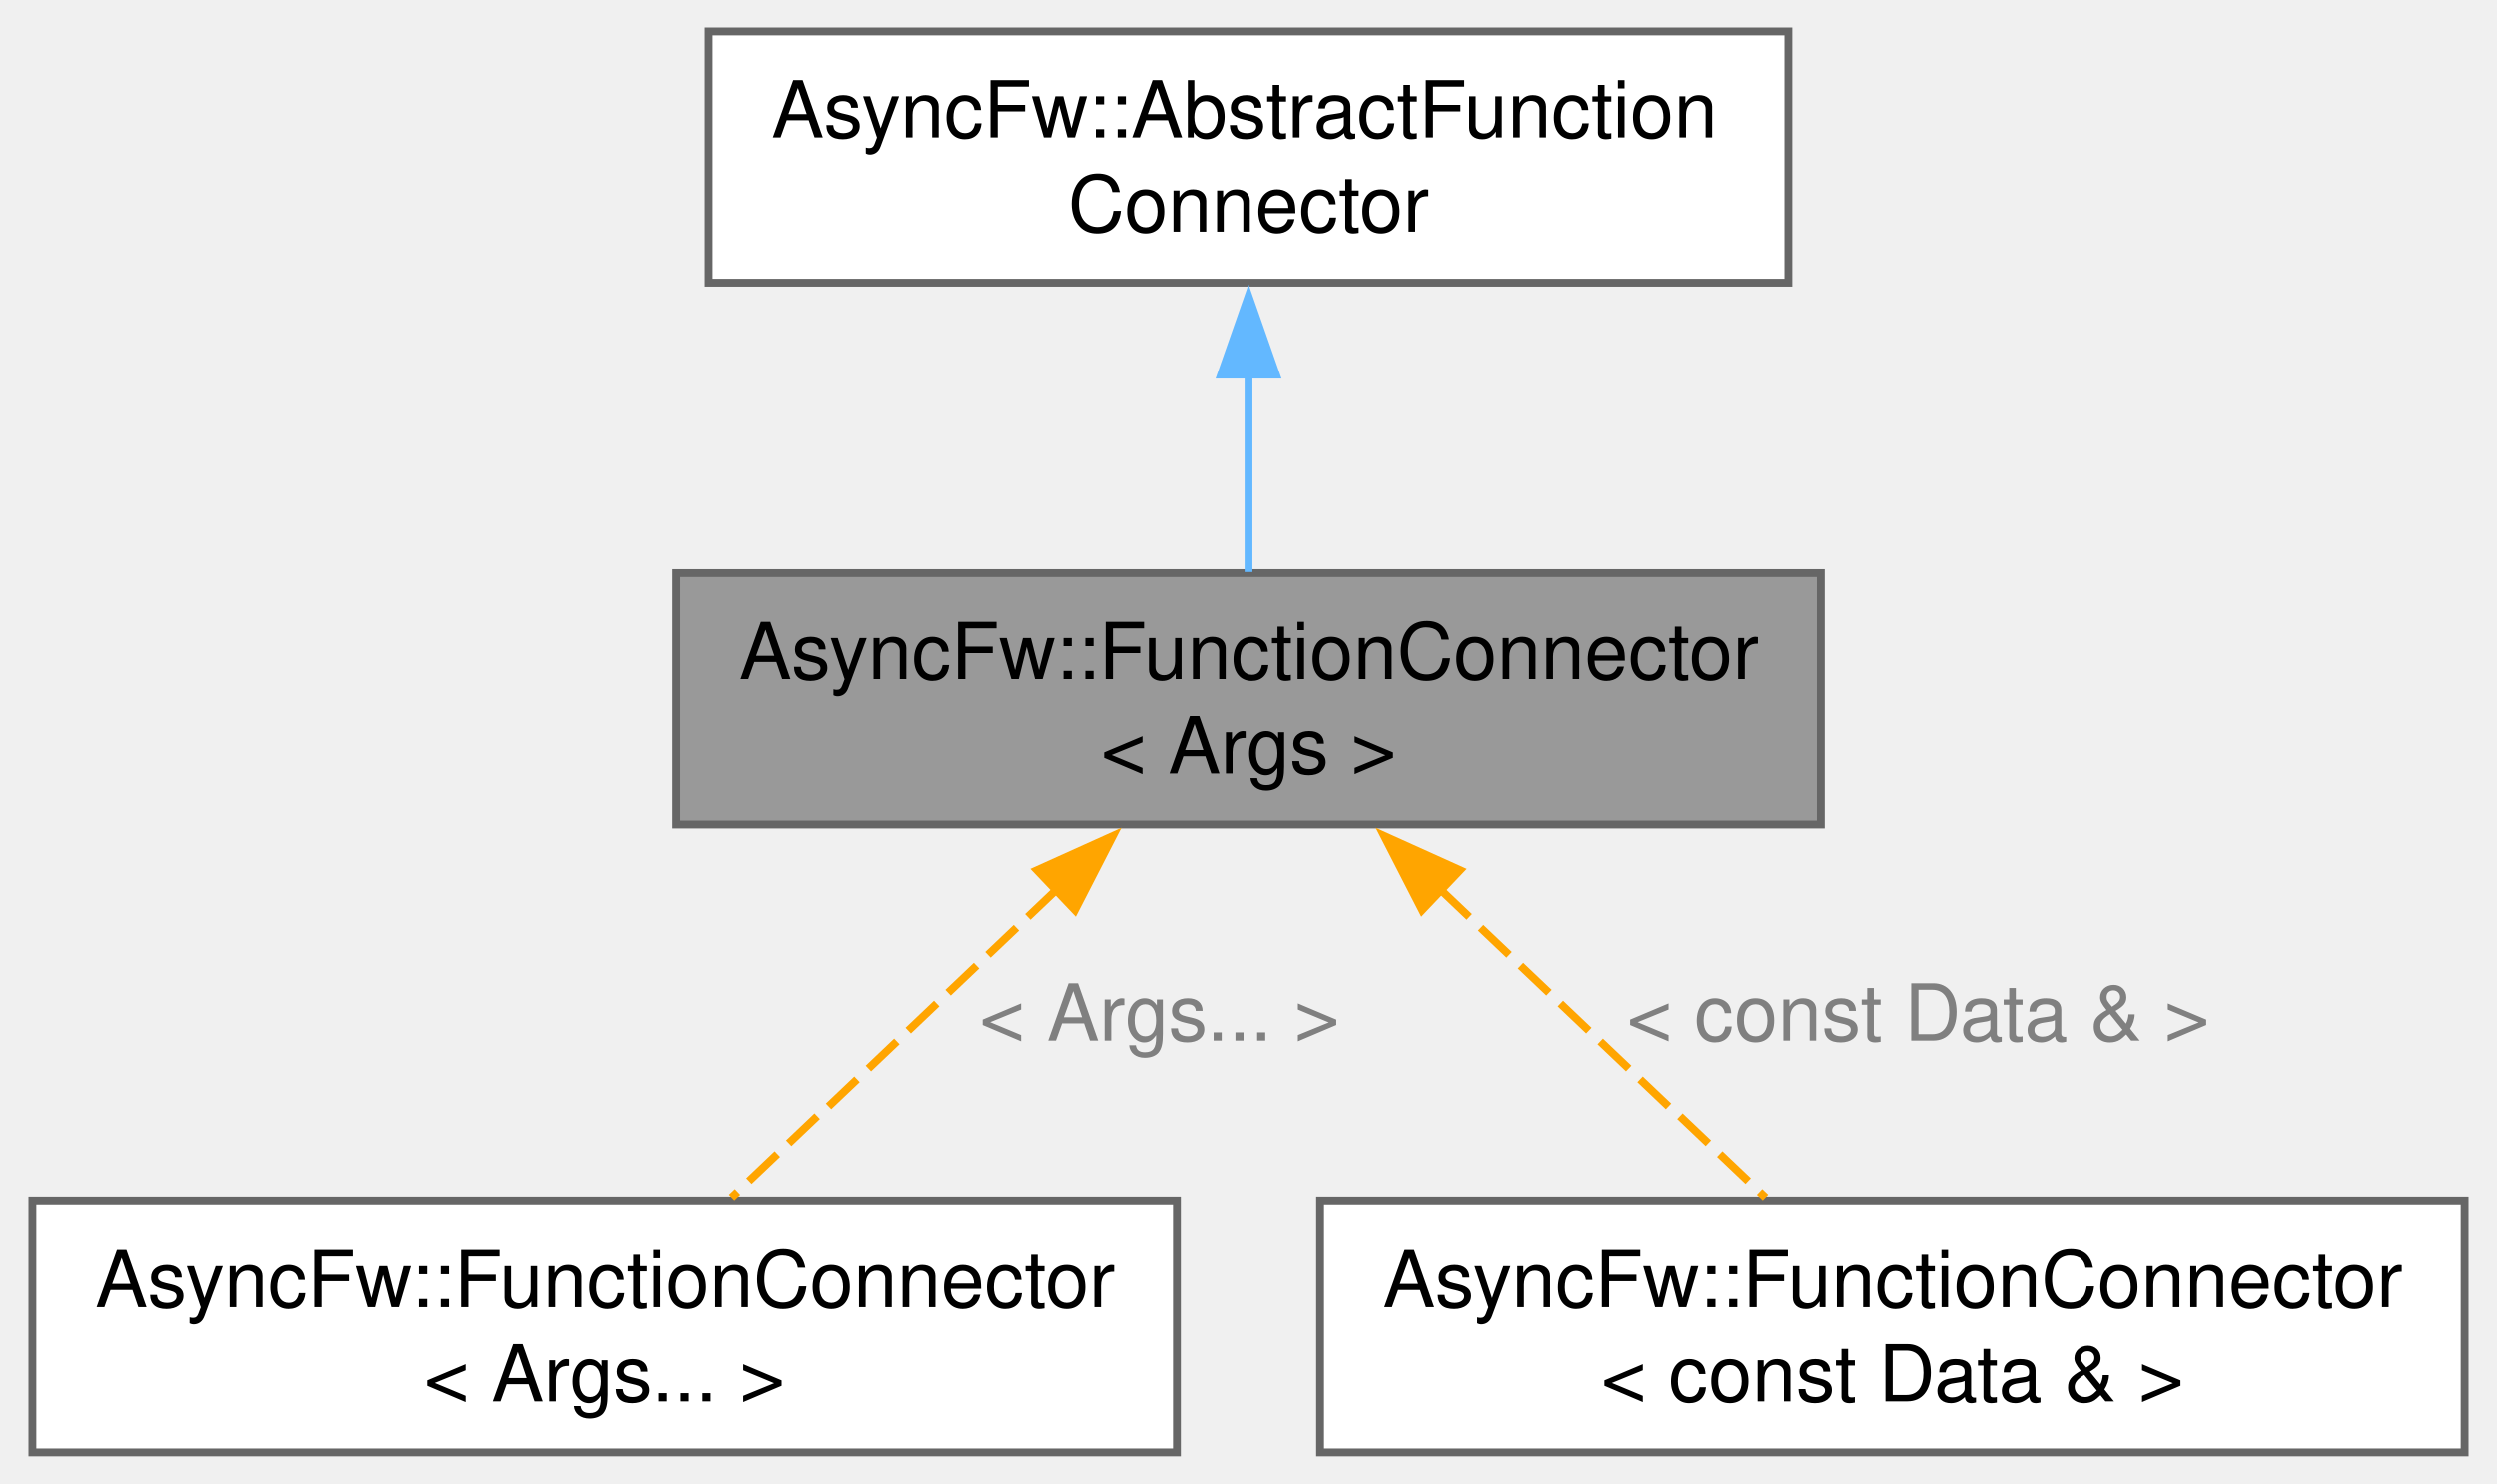
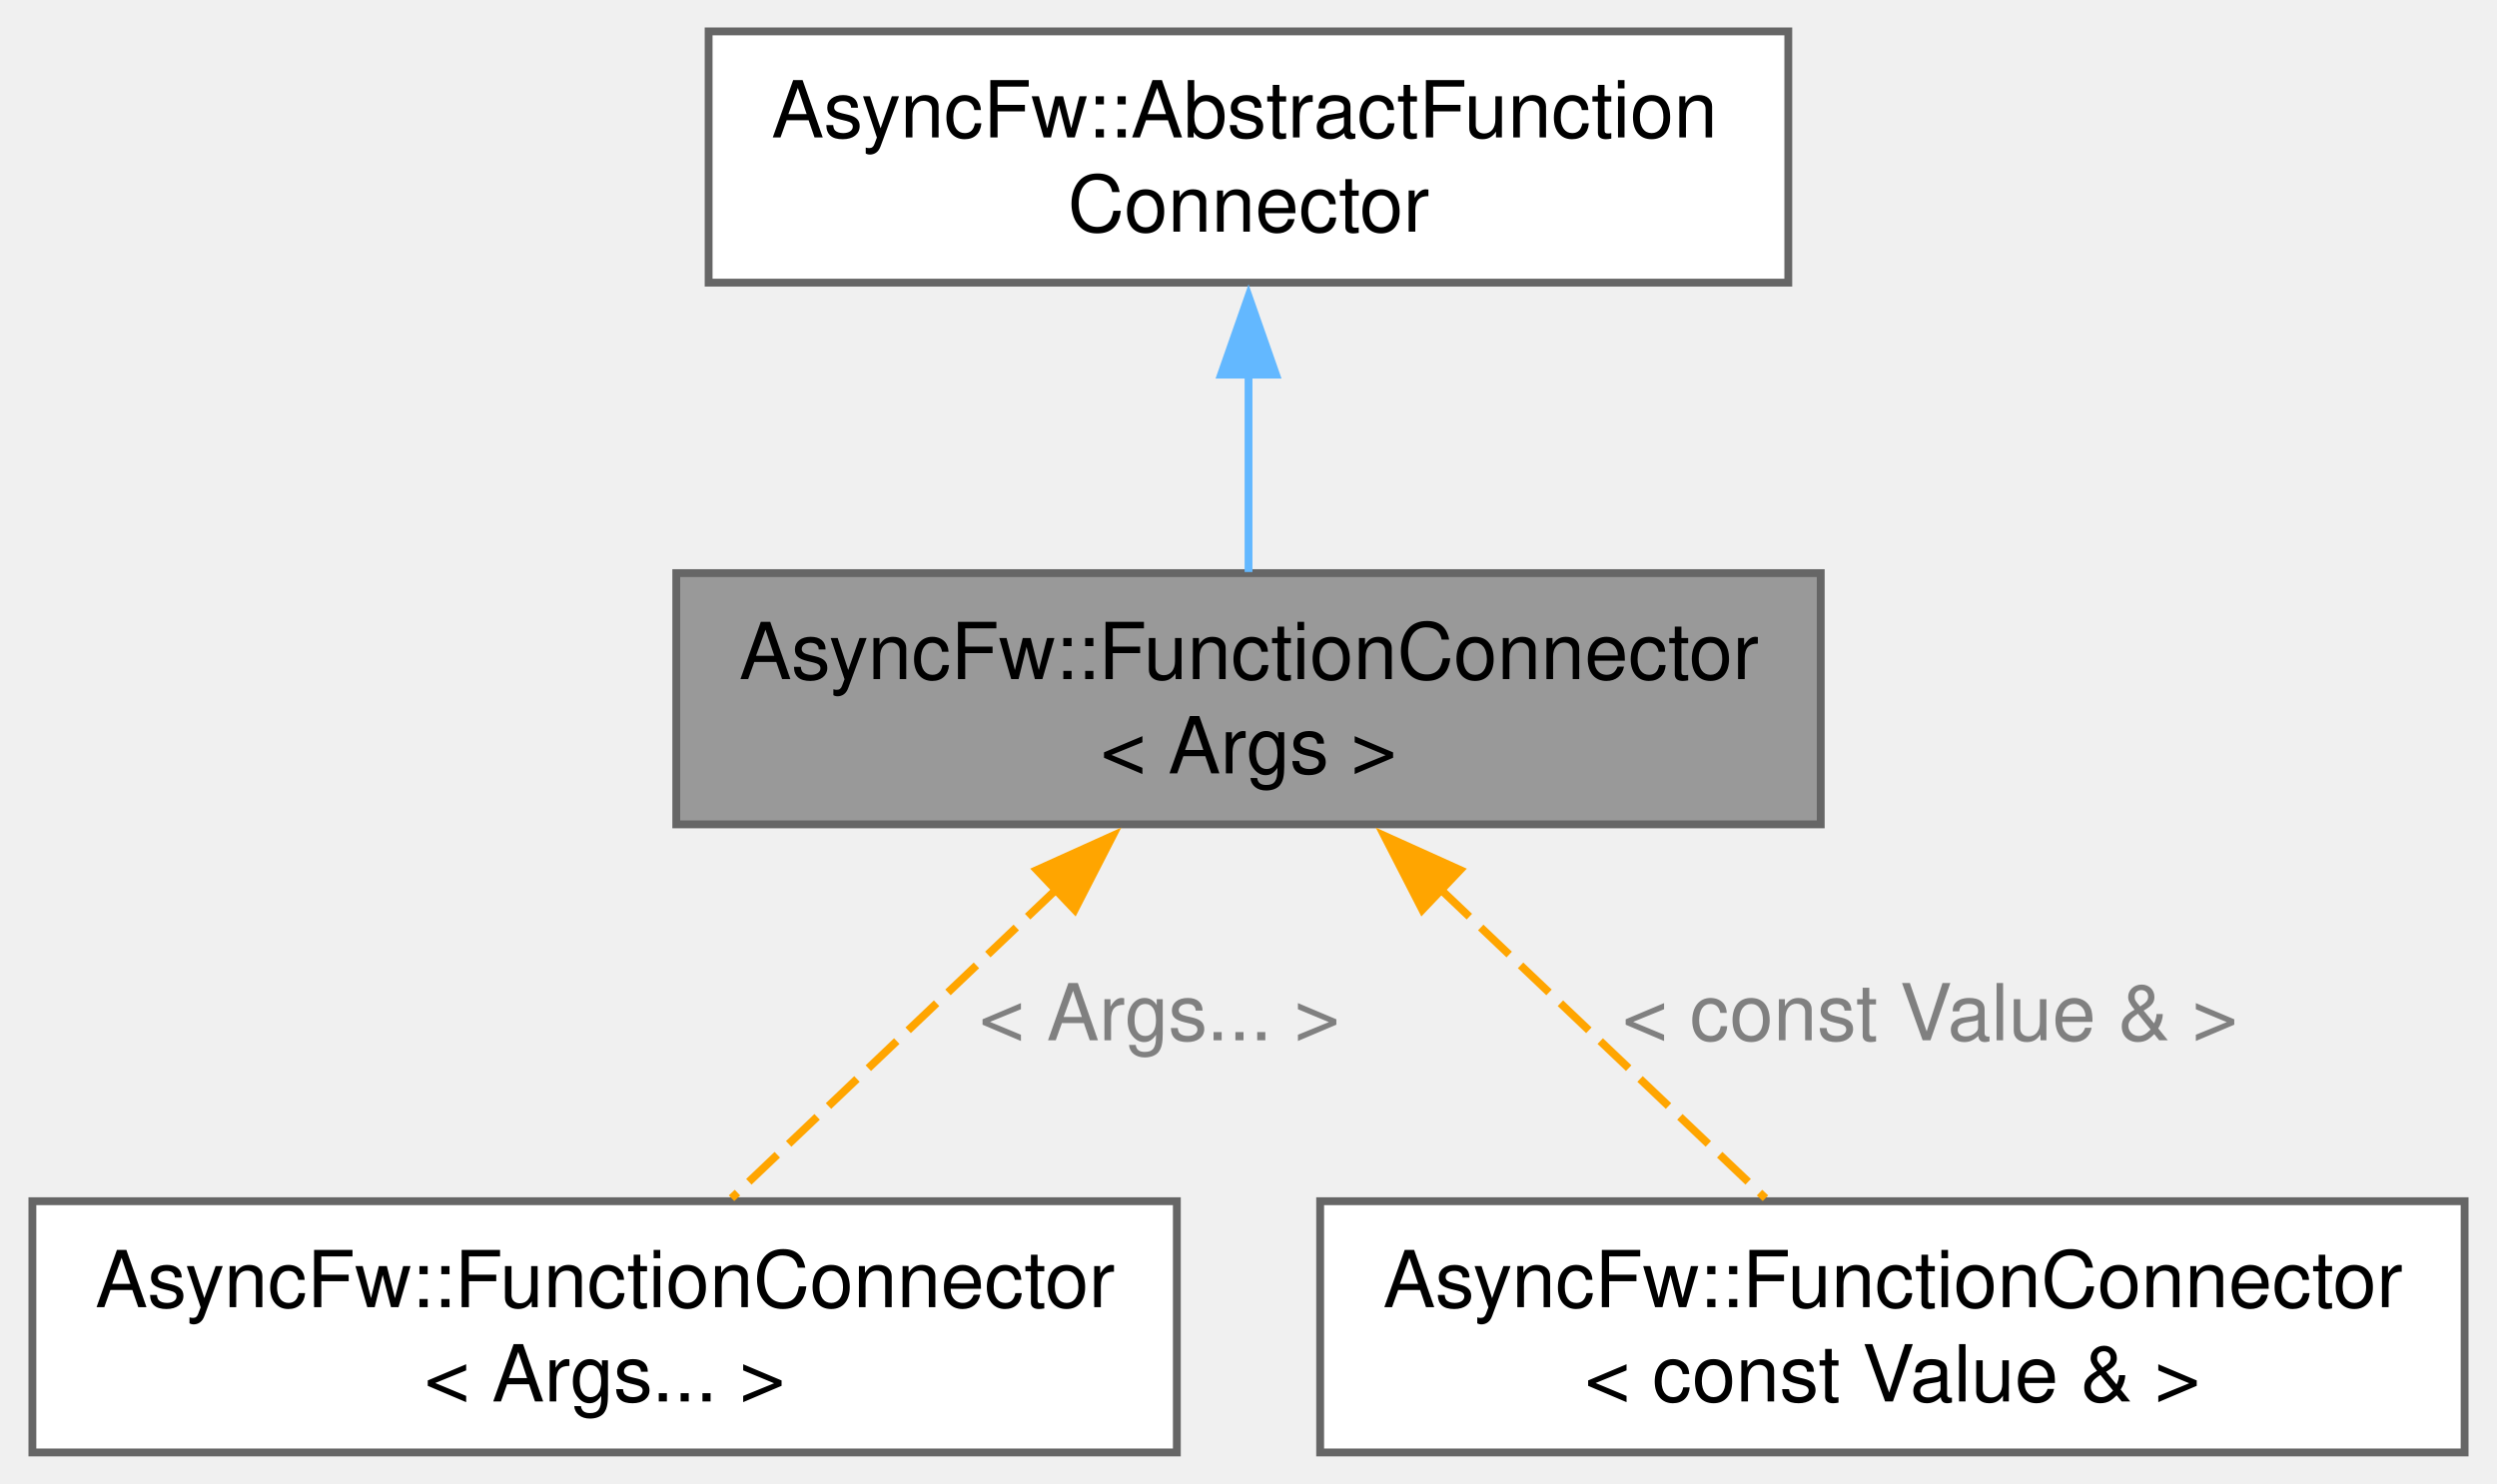
<svg xmlns="http://www.w3.org/2000/svg" xmlns:xlink="http://www.w3.org/1999/xlink" width="318pt" height="189pt" viewBox="0.00 0.00 317.75 189.00">
  <g id="graph0" class="graph" transform="scale(1 1) rotate(0) translate(4 185)">
    <g id="Node000001" class="node">
      <g id="a_Node000001">
        <a xlink:title="Обеспечивает соединение отправитель -&gt; получатели. Получатели могут быть вызваны в своих потоках (по ...">
          <polygon fill="#999999" stroke="#666666" points="227.75,-112 82,-112 82,-80 227.75,-80 227.75,-112" />
          <text text-anchor="start" x="90" y="-98.5" font-family="Helvetica,sans-Serif" font-size="10.00">AsyncFw::FunctionConnector</text>
          <text text-anchor="middle" x="154.88" y="-86.5" font-family="Helvetica,sans-Serif" font-size="10.00">&lt; Args &gt;</text>
        </a>
      </g>
    </g>
    <g id="Node000003" class="node">
      <g id="a_Node000003">
        <a xlink:href="classAsyncFw_1_1FunctionConnector.html" target="_top" xlink:title=" ">
          <polygon fill="white" stroke="#666666" points="145.75,-32 0,-32 0,0 145.75,0 145.75,-32" />
          <text text-anchor="start" x="8" y="-18.5" font-family="Helvetica,sans-Serif" font-size="10.00">AsyncFw::FunctionConnector</text>
          <text text-anchor="middle" x="72.88" y="-6.5" font-family="Helvetica,sans-Serif" font-size="10.00">&lt; Args... &gt;</text>
        </a>
      </g>
    </g>
    <g id="edge2_Node000001_Node000003" class="edge">
      <g id="a_edge2_Node000001_Node000003">
        <a xlink:title=" ">
          <path fill="none" stroke="orange" stroke-dasharray="5,2" d="M130.37,-71.69C117,-58.97 100.83,-43.59 89.04,-32.38" />
          <polygon fill="orange" stroke="orange" points="127.92,-74.19 137.58,-78.55 132.74,-69.12 127.92,-74.19" />
        </a>
      </g>
      <text text-anchor="middle" x="143.53" y="-52.5" font-family="Helvetica,sans-Serif" font-size="10.00" fill="grey"> &lt; Args... &gt;</text>
    </g>
    <g id="Node000004" class="node">
      <g id="a_Node000004">
        <a xlink:href="classAsyncFw_1_1FunctionConnector.html" target="_top" xlink:title=" ">
          <polygon fill="white" stroke="#666666" points="309.75,-32 164,-32 164,0 309.75,0 309.75,-32" />
          <text text-anchor="start" x="172" y="-18.5" font-family="Helvetica,sans-Serif" font-size="10.00">AsyncFw::FunctionConnector</text>
-           <text text-anchor="middle" x="236.88" y="-6.5" font-family="Helvetica,sans-Serif" font-size="10.00">&lt; const Data &amp; &gt;</text>
+           <text text-anchor="middle" x="236.88" y="-6.5" font-family="Helvetica,sans-Serif" font-size="10.00">&lt; const Value &amp; &gt;</text>
        </a>
      </g>
    </g>
    <g id="edge3_Node000001_Node000004" class="edge">
      <g id="a_edge3_Node000001_Node000004">
        <a xlink:title=" ">
          <path fill="none" stroke="orange" stroke-dasharray="5,2" d="M179.38,-71.69C192.75,-58.97 208.92,-43.59 220.71,-32.38" />
          <polygon fill="orange" stroke="orange" points="177.01,-69.12 172.17,-78.55 181.83,-74.19 177.01,-69.12" />
        </a>
      </g>
-       <text text-anchor="middle" x="240.16" y="-52.5" font-family="Helvetica,sans-Serif" font-size="10.00" fill="grey"> &lt; const Data &amp; &gt;</text>
+       <text text-anchor="middle" x="241.66" y="-52.5" font-family="Helvetica,sans-Serif" font-size="10.00" fill="grey"> &lt; const Value &amp; &gt;</text>
    </g>
    <g id="Node000002" class="node">
      <g id="a_Node000002">
        <a xlink:href="classAsyncFw_1_1AbstractFunctionConnector.html" target="_top" xlink:title="The AbstractFunctionConnector class provides the base functionality for FunctionConnector.">
          <polygon fill="white" stroke="#666666" points="223.62,-181 86.12,-181 86.12,-149 223.62,-149 223.62,-181" />
          <text text-anchor="start" x="94.12" y="-167.5" font-family="Helvetica,sans-Serif" font-size="10.00">AsyncFw::AbstractFunction</text>
          <text text-anchor="middle" x="154.88" y="-155.5" font-family="Helvetica,sans-Serif" font-size="10.00">Connector</text>
        </a>
      </g>
    </g>
    <g id="edge1_Node000001_Node000002" class="edge">
      <g id="a_edge1_Node000001_Node000002">
        <a xlink:title=" ">
          <path fill="none" stroke="#63b8ff" d="M154.88,-137.35C154.88,-128.78 154.88,-119.59 154.88,-112.14" />
          <polygon fill="#63b8ff" stroke="#63b8ff" points="151.38,-137.28 154.88,-147.28 158.38,-137.28 151.38,-137.28" />
        </a>
      </g>
    </g>
  </g>
</svg>
